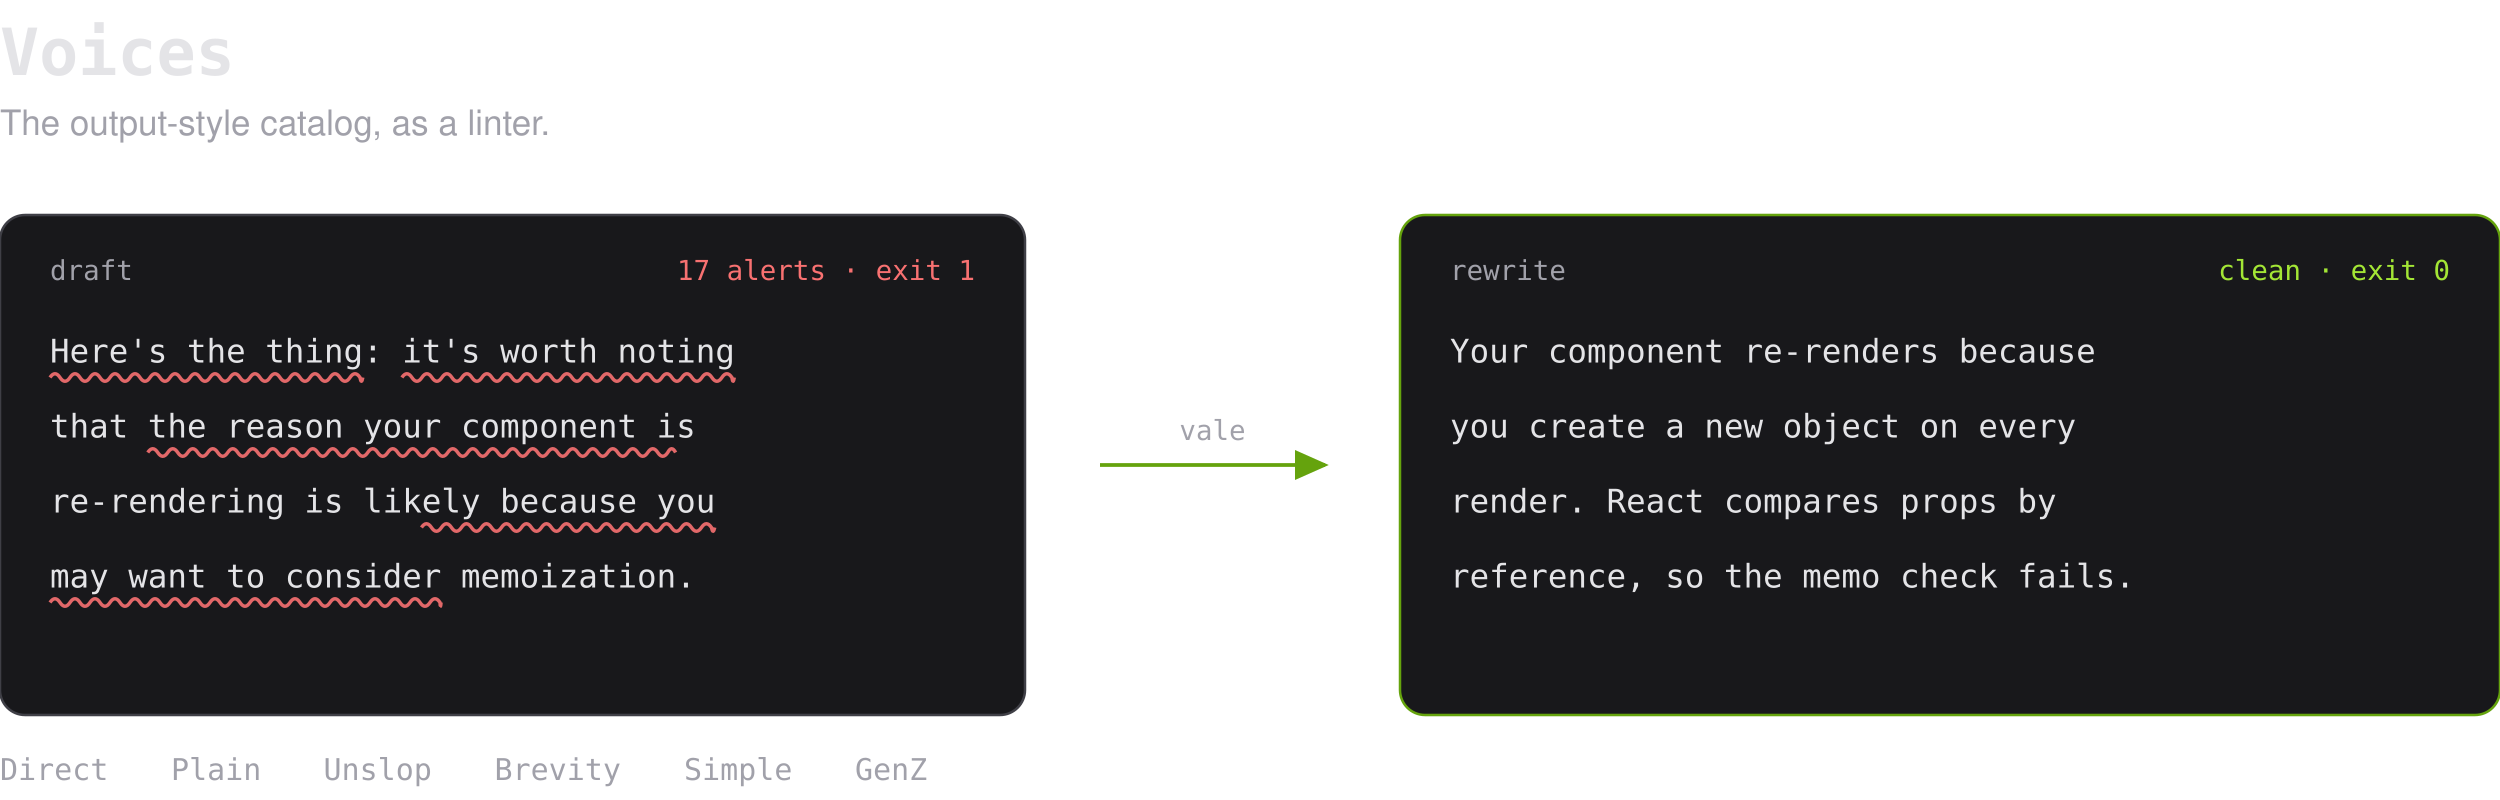
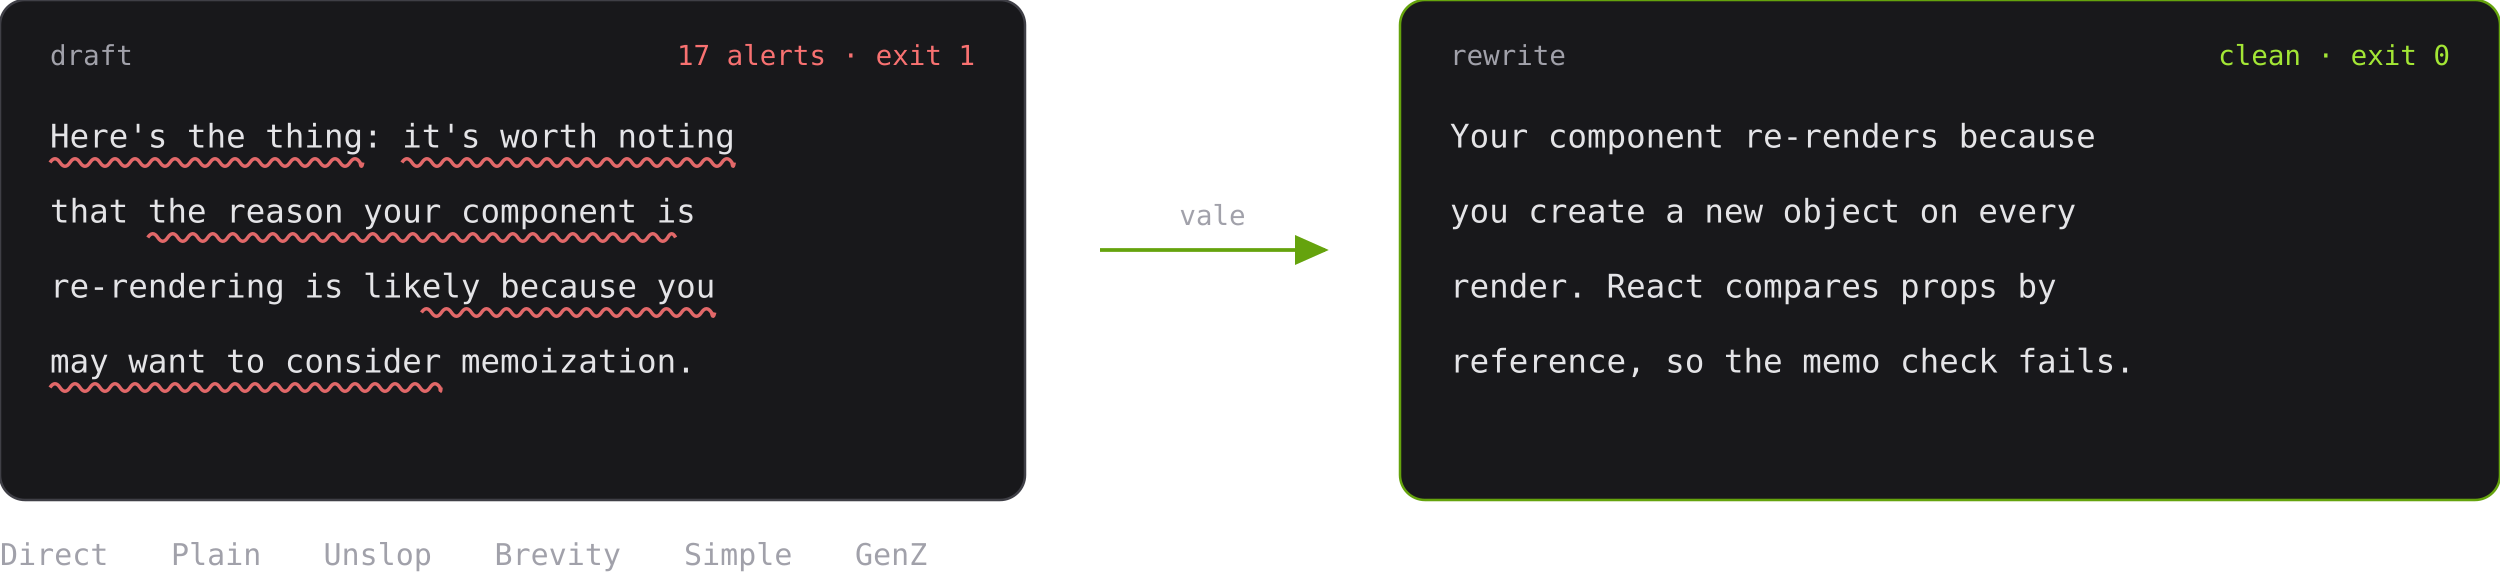
- <svg xmlns="http://www.w3.org/2000/svg" viewBox="0 0 1000 320" width="1000" height="320">
+ <svg xmlns="http://www.w3.org/2000/svg" viewBox="0 0 1000 234" width="1000" height="234">
  <defs>
    <marker id="h" markerWidth="9" markerHeight="9" refX="8" refY="4" orient="auto">
      <path d="M0 0 L9 4 L0 8 z" fill="#65a30d" />
    </marker>
  </defs>
-   <text x="0" y="30" font-family="ui-monospace,SFMono-Regular,Menlo,Consolas,monospace" font-size="26" font-weight="600" fill="#e4e4e7">Voices</text>
-   <text x="0" y="54" font-family="-apple-system,BlinkMacSystemFont,Segoe UI,Helvetica,Arial,sans-serif" font-size="14" fill="#a1a1aa">The output-style catalog, as a linter.</text>
-   <rect x="0" y="86" width="410" height="200" rx="10" fill="#18181b" stroke="#3f3f46" stroke-width="1" />
-   <text x="20" y="112" font-family="ui-monospace,SFMono-Regular,Menlo,Consolas,monospace" font-size="11" fill="#a1a1aa">draft</text>
-   <text x="390" y="112" text-anchor="end" font-family="ui-monospace,SFMono-Regular,Menlo,Consolas,monospace" font-size="11" fill="#f87171">17 alerts · exit 1</text>
-   <text x="20" y="145" font-family="ui-monospace,SFMono-Regular,Menlo,Consolas,monospace" font-size="13" textLength="273.7" lengthAdjust="spacingAndGlyphs" fill="#e4e4e7">Here's the thing: it's worth noting</text>
-   <path d="M20.0 151 q 2.0 -3 4 0 q 2.0 3 4 0 q 2.0 -3 4 0 q 2.0 3 4 0 q 2.0 -3 4 0 q 2.0 3 4 0 q 2.0 -3 4 0 q 2.0 3 4 0 q 2.0 -3 4 0 q 2.0 3 4 0 q 2.0 -3 4 0 q 2.0 3 4 0 q 2.0 -3 4 0 q 2.0 3 4 0 q 2.0 -3 4 0 q 2.0 3 4 0 q 2.0 -3 4 0 q 2.0 3 4 0 q 2.0 -3 4 0 q 2.0 3 4 0 q 2.0 -3 4 0 q 2.0 3 4 0 q 2.0 -3 4 0 q 2.0 3 4 0 q 2.0 -3 4 0 q 2.0 3 4 0 q 2.0 -3 4 0 q 2.0 3 4 0 q 2.0 -3 4 0 q 2.0 3 4 0 q 2.0 -3 4 0 q 0.56 3 1.12 0" fill="none" stroke="#f87171" stroke-width="1.4" opacity="0.9" />
-   <path d="M160.76 151 q 2.0 -3 4 0 q 2.0 3 4 0 q 2.0 -3 4 0 q 2.0 3 4 0 q 2.0 -3 4 0 q 2.0 3 4 0 q 2.0 -3 4 0 q 2.0 3 4 0 q 2.0 -3 4 0 q 2.0 3 4 0 q 2.0 -3 4 0 q 2.0 3 4 0 q 2.0 -3 4 0 q 2.0 3 4 0 q 2.0 -3 4 0 q 2.0 3 4 0 q 2.0 -3 4 0 q 2.0 3 4 0 q 2.0 -3 4 0 q 2.0 3 4 0 q 2.0 -3 4 0 q 2.0 3 4 0 q 2.0 -3 4 0 q 2.0 3 4 0 q 2.0 -3 4 0 q 2.0 3 4 0 q 2.0 -3 4 0 q 2.0 3 4 0 q 2.0 -3 4 0 q 2.0 3 4 0 q 2.0 -3 4 0 q 2.0 3 4 0 q 2.0 -3 4 0 q 0.47 3 0.94 0" fill="none" stroke="#f87171" stroke-width="1.4" opacity="0.9" />
-   <text x="20" y="175" font-family="ui-monospace,SFMono-Regular,Menlo,Consolas,monospace" font-size="13" textLength="258.1" lengthAdjust="spacingAndGlyphs" fill="#e4e4e7">that the reason your component is</text>
-   <path d="M59.1 181 q 2.0 -3 4 0 q 2.0 3 4 0 q 2.0 -3 4 0 q 2.0 3 4 0 q 2.0 -3 4 0 q 2.0 3 4 0 q 2.0 -3 4 0 q 2.0 3 4 0 q 2.0 -3 4 0 q 2.0 3 4 0 q 2.0 -3 4 0 q 2.0 3 4 0 q 2.0 -3 4 0 q 2.0 3 4 0 q 2.0 -3 4 0 q 2.0 3 4 0 q 2.0 -3 4 0 q 2.0 3 4 0 q 2.0 -3 4 0 q 2.0 3 4 0 q 2.0 -3 4 0 q 2.0 3 4 0 q 2.0 -3 4 0 q 2.0 3 4 0 q 2.0 -3 4 0 q 2.0 3 4 0 q 2.0 -3 4 0 q 2.0 3 4 0 q 2.0 -3 4 0 q 2.0 3 4 0 q 2.0 -3 4 0 q 2.0 3 4 0 q 2.0 -3 4 0 q 2.0 3 4 0 q 2.0 -3 4 0 q 2.0 3 4 0 q 2.0 -3 4 0 q 2.0 3 4 0 q 2.0 -3 4 0 q 2.0 3 4 0 q 2.0 -3 4 0 q 2.0 3 4 0 q 2.0 -3 4 0 q 2.0 3 4 0 q 2.0 -3 4 0 q 2.0 3 4 0 q 2.0 -3 4 0 q 2.0 3 4 0 q 2.0 -3 4 0 q 2.0 3 4 0 q 2.0 -3 4 0 q 2.0 3 4 0 q 1.57 -3 3.14 0" fill="none" stroke="#f87171" stroke-width="1.4" opacity="0.9" />
-   <text x="20" y="205" font-family="ui-monospace,SFMono-Regular,Menlo,Consolas,monospace" font-size="13" textLength="265.9" lengthAdjust="spacingAndGlyphs" fill="#e4e4e7">re-rendering is likely because you</text>
-   <path d="M168.58 211 q 2.0 -3 4 0 q 2.0 3 4 0 q 2.0 -3 4 0 q 2.0 3 4 0 q 2.0 -3 4 0 q 2.0 3 4 0 q 2.0 -3 4 0 q 2.0 3 4 0 q 2.0 -3 4 0 q 2.0 3 4 0 q 2.0 -3 4 0 q 2.0 3 4 0 q 2.0 -3 4 0 q 2.0 3 4 0 q 2.0 -3 4 0 q 2.0 3 4 0 q 2.0 -3 4 0 q 2.0 3 4 0 q 2.0 -3 4 0 q 2.0 3 4 0 q 2.0 -3 4 0 q 2.0 3 4 0 q 2.0 -3 4 0 q 2.0 3 4 0 q 2.0 -3 4 0 q 2.0 3 4 0 q 2.0 -3 4 0 q 2.0 3 4 0 q 2.0 -3 4 0 q 0.65 3 1.3 0" fill="none" stroke="#f87171" stroke-width="1.4" opacity="0.9" />
-   <text x="20" y="235" font-family="ui-monospace,SFMono-Regular,Menlo,Consolas,monospace" font-size="13" textLength="258.1" lengthAdjust="spacingAndGlyphs" fill="#e4e4e7">may want to consider memoization.</text>
-   <path d="M20.0 241 q 2.0 -3 4 0 q 2.0 3 4 0 q 2.0 -3 4 0 q 2.0 3 4 0 q 2.0 -3 4 0 q 2.0 3 4 0 q 2.0 -3 4 0 q 2.0 3 4 0 q 2.0 -3 4 0 q 2.0 3 4 0 q 2.0 -3 4 0 q 2.0 3 4 0 q 2.0 -3 4 0 q 2.0 3 4 0 q 2.0 -3 4 0 q 2.0 3 4 0 q 2.0 -3 4 0 q 2.0 3 4 0 q 2.0 -3 4 0 q 2.0 3 4 0 q 2.0 -3 4 0 q 2.0 3 4 0 q 2.0 -3 4 0 q 2.0 3 4 0 q 2.0 -3 4 0 q 2.0 3 4 0 q 2.0 -3 4 0 q 2.0 3 4 0 q 2.0 -3 4 0 q 2.0 3 4 0 q 2.0 -3 4 0 q 2.0 3 4 0 q 2.0 -3 4 0 q 2.0 3 4 0 q 2.0 -3 4 0 q 2.0 3 4 0 q 2.0 -3 4 0 q 2.0 3 4 0 q 2.0 -3 4 0 q 0.2 3 0.4 0" fill="none" stroke="#f87171" stroke-width="1.4" opacity="0.9" />
-   <line x1="440" y1="186" x2="530" y2="186" stroke="#65a30d" stroke-width="1.5" marker-end="url(#h)" />
-   <text x="485" y="176" text-anchor="middle" font-family="ui-monospace,SFMono-Regular,Menlo,Consolas,monospace" font-size="11" fill="#a1a1aa">vale</text>
-   <rect x="560" y="86" width="440" height="200" rx="10" fill="#18181b" stroke="#65a30d" stroke-width="1" />
-   <text x="580" y="112" font-family="ui-monospace,SFMono-Regular,Menlo,Consolas,monospace" font-size="11" fill="#a1a1aa">rewrite</text>
-   <text x="980" y="112" text-anchor="end" font-family="ui-monospace,SFMono-Regular,Menlo,Consolas,monospace" font-size="11" fill="#a3e635">clean · exit 0</text>
-   <text x="580" y="145" font-family="ui-monospace,SFMono-Regular,Menlo,Consolas,monospace" font-size="13" textLength="258.1" lengthAdjust="spacingAndGlyphs" fill="#e4e4e7">Your component re-renders because</text>
-   <text x="580" y="175" font-family="ui-monospace,SFMono-Regular,Menlo,Consolas,monospace" font-size="13" textLength="250.2" lengthAdjust="spacingAndGlyphs" fill="#e4e4e7">you create a new object on every</text>
-   <text x="580" y="205" font-family="ui-monospace,SFMono-Regular,Menlo,Consolas,monospace" font-size="13" textLength="242.4" lengthAdjust="spacingAndGlyphs" fill="#e4e4e7">render. React compares props by</text>
-   <text x="580" y="235" font-family="ui-monospace,SFMono-Regular,Menlo,Consolas,monospace" font-size="13" textLength="273.7" lengthAdjust="spacingAndGlyphs" fill="#e4e4e7">reference, so the memo check fails.</text>
-   <text x="0" y="312" font-family="ui-monospace,SFMono-Regular,Menlo,Consolas,monospace" font-size="12" fill="#a1a1aa">Direct</text>
-   <text x="68.4" y="312" font-family="ui-monospace,SFMono-Regular,Menlo,Consolas,monospace" font-size="12" fill="#a1a1aa">Plain</text>
-   <text x="129.4" y="312" font-family="ui-monospace,SFMono-Regular,Menlo,Consolas,monospace" font-size="12" fill="#a1a1aa">Unslop</text>
-   <text x="197.8" y="312" font-family="ui-monospace,SFMono-Regular,Menlo,Consolas,monospace" font-size="12" fill="#a1a1aa">Brevity</text>
-   <text x="273.6" y="312" font-family="ui-monospace,SFMono-Regular,Menlo,Consolas,monospace" font-size="12" fill="#a1a1aa">Simple</text>
-   <text x="342.0" y="312" font-family="ui-monospace,SFMono-Regular,Menlo,Consolas,monospace" font-size="12" fill="#a1a1aa">GenZ</text>
+   <rect x="0" y="0" width="410" height="200" rx="10" fill="#18181b" stroke="#3f3f46" stroke-width="1" />
+   <text x="20" y="26" font-family="ui-monospace,SFMono-Regular,Menlo,Consolas,monospace" font-size="11" fill="#a1a1aa">draft</text>
+   <text x="390" y="26" text-anchor="end" font-family="ui-monospace,SFMono-Regular,Menlo,Consolas,monospace" font-size="11" fill="#f87171">17 alerts · exit 1</text>
+   <text x="20" y="59" font-family="ui-monospace,SFMono-Regular,Menlo,Consolas,monospace" font-size="13" textLength="273.7" lengthAdjust="spacingAndGlyphs" fill="#e4e4e7">Here's the thing: it's worth noting</text>
+   <path d="M20.0 65 q 2.0 -3 4 0 q 2.0 3 4 0 q 2.0 -3 4 0 q 2.0 3 4 0 q 2.0 -3 4 0 q 2.0 3 4 0 q 2.0 -3 4 0 q 2.0 3 4 0 q 2.0 -3 4 0 q 2.0 3 4 0 q 2.0 -3 4 0 q 2.0 3 4 0 q 2.0 -3 4 0 q 2.0 3 4 0 q 2.0 -3 4 0 q 2.0 3 4 0 q 2.0 -3 4 0 q 2.0 3 4 0 q 2.0 -3 4 0 q 2.0 3 4 0 q 2.0 -3 4 0 q 2.0 3 4 0 q 2.0 -3 4 0 q 2.0 3 4 0 q 2.0 -3 4 0 q 2.0 3 4 0 q 2.0 -3 4 0 q 2.0 3 4 0 q 2.0 -3 4 0 q 2.0 3 4 0 q 2.0 -3 4 0 q 0.56 3 1.12 0" fill="none" stroke="#f87171" stroke-width="1.4" opacity="0.9" />
+   <path d="M160.76 65 q 2.0 -3 4 0 q 2.0 3 4 0 q 2.0 -3 4 0 q 2.0 3 4 0 q 2.0 -3 4 0 q 2.0 3 4 0 q 2.0 -3 4 0 q 2.0 3 4 0 q 2.0 -3 4 0 q 2.0 3 4 0 q 2.0 -3 4 0 q 2.0 3 4 0 q 2.0 -3 4 0 q 2.0 3 4 0 q 2.0 -3 4 0 q 2.0 3 4 0 q 2.0 -3 4 0 q 2.0 3 4 0 q 2.0 -3 4 0 q 2.0 3 4 0 q 2.0 -3 4 0 q 2.0 3 4 0 q 2.0 -3 4 0 q 2.0 3 4 0 q 2.0 -3 4 0 q 2.0 3 4 0 q 2.0 -3 4 0 q 2.0 3 4 0 q 2.0 -3 4 0 q 2.0 3 4 0 q 2.0 -3 4 0 q 2.0 3 4 0 q 2.0 -3 4 0 q 0.47 3 0.94 0" fill="none" stroke="#f87171" stroke-width="1.4" opacity="0.9" />
+   <text x="20" y="89" font-family="ui-monospace,SFMono-Regular,Menlo,Consolas,monospace" font-size="13" textLength="258.1" lengthAdjust="spacingAndGlyphs" fill="#e4e4e7">that the reason your component is</text>
+   <path d="M59.1 95 q 2.0 -3 4 0 q 2.0 3 4 0 q 2.0 -3 4 0 q 2.0 3 4 0 q 2.0 -3 4 0 q 2.0 3 4 0 q 2.0 -3 4 0 q 2.0 3 4 0 q 2.0 -3 4 0 q 2.0 3 4 0 q 2.0 -3 4 0 q 2.0 3 4 0 q 2.0 -3 4 0 q 2.0 3 4 0 q 2.0 -3 4 0 q 2.0 3 4 0 q 2.0 -3 4 0 q 2.0 3 4 0 q 2.0 -3 4 0 q 2.0 3 4 0 q 2.0 -3 4 0 q 2.0 3 4 0 q 2.0 -3 4 0 q 2.0 3 4 0 q 2.0 -3 4 0 q 2.0 3 4 0 q 2.0 -3 4 0 q 2.0 3 4 0 q 2.0 -3 4 0 q 2.0 3 4 0 q 2.0 -3 4 0 q 2.0 3 4 0 q 2.0 -3 4 0 q 2.0 3 4 0 q 2.0 -3 4 0 q 2.0 3 4 0 q 2.0 -3 4 0 q 2.0 3 4 0 q 2.0 -3 4 0 q 2.0 3 4 0 q 2.0 -3 4 0 q 2.0 3 4 0 q 2.0 -3 4 0 q 2.0 3 4 0 q 2.0 -3 4 0 q 2.0 3 4 0 q 2.0 -3 4 0 q 2.0 3 4 0 q 2.0 -3 4 0 q 2.0 3 4 0 q 2.0 -3 4 0 q 2.0 3 4 0 q 1.57 -3 3.14 0" fill="none" stroke="#f87171" stroke-width="1.4" opacity="0.9" />
+   <text x="20" y="119" font-family="ui-monospace,SFMono-Regular,Menlo,Consolas,monospace" font-size="13" textLength="265.9" lengthAdjust="spacingAndGlyphs" fill="#e4e4e7">re-rendering is likely because you</text>
+   <path d="M168.58 125 q 2.0 -3 4 0 q 2.0 3 4 0 q 2.0 -3 4 0 q 2.0 3 4 0 q 2.0 -3 4 0 q 2.0 3 4 0 q 2.0 -3 4 0 q 2.0 3 4 0 q 2.0 -3 4 0 q 2.0 3 4 0 q 2.0 -3 4 0 q 2.0 3 4 0 q 2.0 -3 4 0 q 2.0 3 4 0 q 2.0 -3 4 0 q 2.0 3 4 0 q 2.0 -3 4 0 q 2.0 3 4 0 q 2.0 -3 4 0 q 2.0 3 4 0 q 2.0 -3 4 0 q 2.0 3 4 0 q 2.0 -3 4 0 q 2.0 3 4 0 q 2.0 -3 4 0 q 2.0 3 4 0 q 2.0 -3 4 0 q 2.0 3 4 0 q 2.0 -3 4 0 q 0.65 3 1.3 0" fill="none" stroke="#f87171" stroke-width="1.4" opacity="0.9" />
+   <text x="20" y="149" font-family="ui-monospace,SFMono-Regular,Menlo,Consolas,monospace" font-size="13" textLength="258.1" lengthAdjust="spacingAndGlyphs" fill="#e4e4e7">may want to consider memoization.</text>
+   <path d="M20.0 155 q 2.0 -3 4 0 q 2.0 3 4 0 q 2.0 -3 4 0 q 2.0 3 4 0 q 2.0 -3 4 0 q 2.0 3 4 0 q 2.0 -3 4 0 q 2.0 3 4 0 q 2.0 -3 4 0 q 2.0 3 4 0 q 2.0 -3 4 0 q 2.0 3 4 0 q 2.0 -3 4 0 q 2.0 3 4 0 q 2.0 -3 4 0 q 2.0 3 4 0 q 2.0 -3 4 0 q 2.0 3 4 0 q 2.0 -3 4 0 q 2.0 3 4 0 q 2.0 -3 4 0 q 2.0 3 4 0 q 2.0 -3 4 0 q 2.0 3 4 0 q 2.0 -3 4 0 q 2.0 3 4 0 q 2.0 -3 4 0 q 2.0 3 4 0 q 2.0 -3 4 0 q 2.0 3 4 0 q 2.0 -3 4 0 q 2.0 3 4 0 q 2.0 -3 4 0 q 2.0 3 4 0 q 2.0 -3 4 0 q 2.0 3 4 0 q 2.0 -3 4 0 q 2.0 3 4 0 q 2.0 -3 4 0 q 0.2 3 0.4 0" fill="none" stroke="#f87171" stroke-width="1.4" opacity="0.9" />
+   <line x1="440" y1="100" x2="530" y2="100" stroke="#65a30d" stroke-width="1.5" marker-end="url(#h)" />
+   <text x="485" y="90" text-anchor="middle" font-family="ui-monospace,SFMono-Regular,Menlo,Consolas,monospace" font-size="11" fill="#a1a1aa">vale</text>
+   <rect x="560" y="0" width="440" height="200" rx="10" fill="#18181b" stroke="#65a30d" stroke-width="1" />
+   <text x="580" y="26" font-family="ui-monospace,SFMono-Regular,Menlo,Consolas,monospace" font-size="11" fill="#a1a1aa">rewrite</text>
+   <text x="980" y="26" text-anchor="end" font-family="ui-monospace,SFMono-Regular,Menlo,Consolas,monospace" font-size="11" fill="#a3e635">clean · exit 0</text>
+   <text x="580" y="59" font-family="ui-monospace,SFMono-Regular,Menlo,Consolas,monospace" font-size="13" textLength="258.1" lengthAdjust="spacingAndGlyphs" fill="#e4e4e7">Your component re-renders because</text>
+   <text x="580" y="89" font-family="ui-monospace,SFMono-Regular,Menlo,Consolas,monospace" font-size="13" textLength="250.2" lengthAdjust="spacingAndGlyphs" fill="#e4e4e7">you create a new object on every</text>
+   <text x="580" y="119" font-family="ui-monospace,SFMono-Regular,Menlo,Consolas,monospace" font-size="13" textLength="242.4" lengthAdjust="spacingAndGlyphs" fill="#e4e4e7">render. React compares props by</text>
+   <text x="580" y="149" font-family="ui-monospace,SFMono-Regular,Menlo,Consolas,monospace" font-size="13" textLength="273.7" lengthAdjust="spacingAndGlyphs" fill="#e4e4e7">reference, so the memo check fails.</text>
+   <text x="0" y="226" font-family="ui-monospace,SFMono-Regular,Menlo,Consolas,monospace" font-size="12" fill="#a1a1aa">Direct</text>
+   <text x="68.4" y="226" font-family="ui-monospace,SFMono-Regular,Menlo,Consolas,monospace" font-size="12" fill="#a1a1aa">Plain</text>
+   <text x="129.4" y="226" font-family="ui-monospace,SFMono-Regular,Menlo,Consolas,monospace" font-size="12" fill="#a1a1aa">Unslop</text>
+   <text x="197.8" y="226" font-family="ui-monospace,SFMono-Regular,Menlo,Consolas,monospace" font-size="12" fill="#a1a1aa">Brevity</text>
+   <text x="273.6" y="226" font-family="ui-monospace,SFMono-Regular,Menlo,Consolas,monospace" font-size="12" fill="#a1a1aa">Simple</text>
+   <text x="342.0" y="226" font-family="ui-monospace,SFMono-Regular,Menlo,Consolas,monospace" font-size="12" fill="#a1a1aa">GenZ</text>
</svg>
